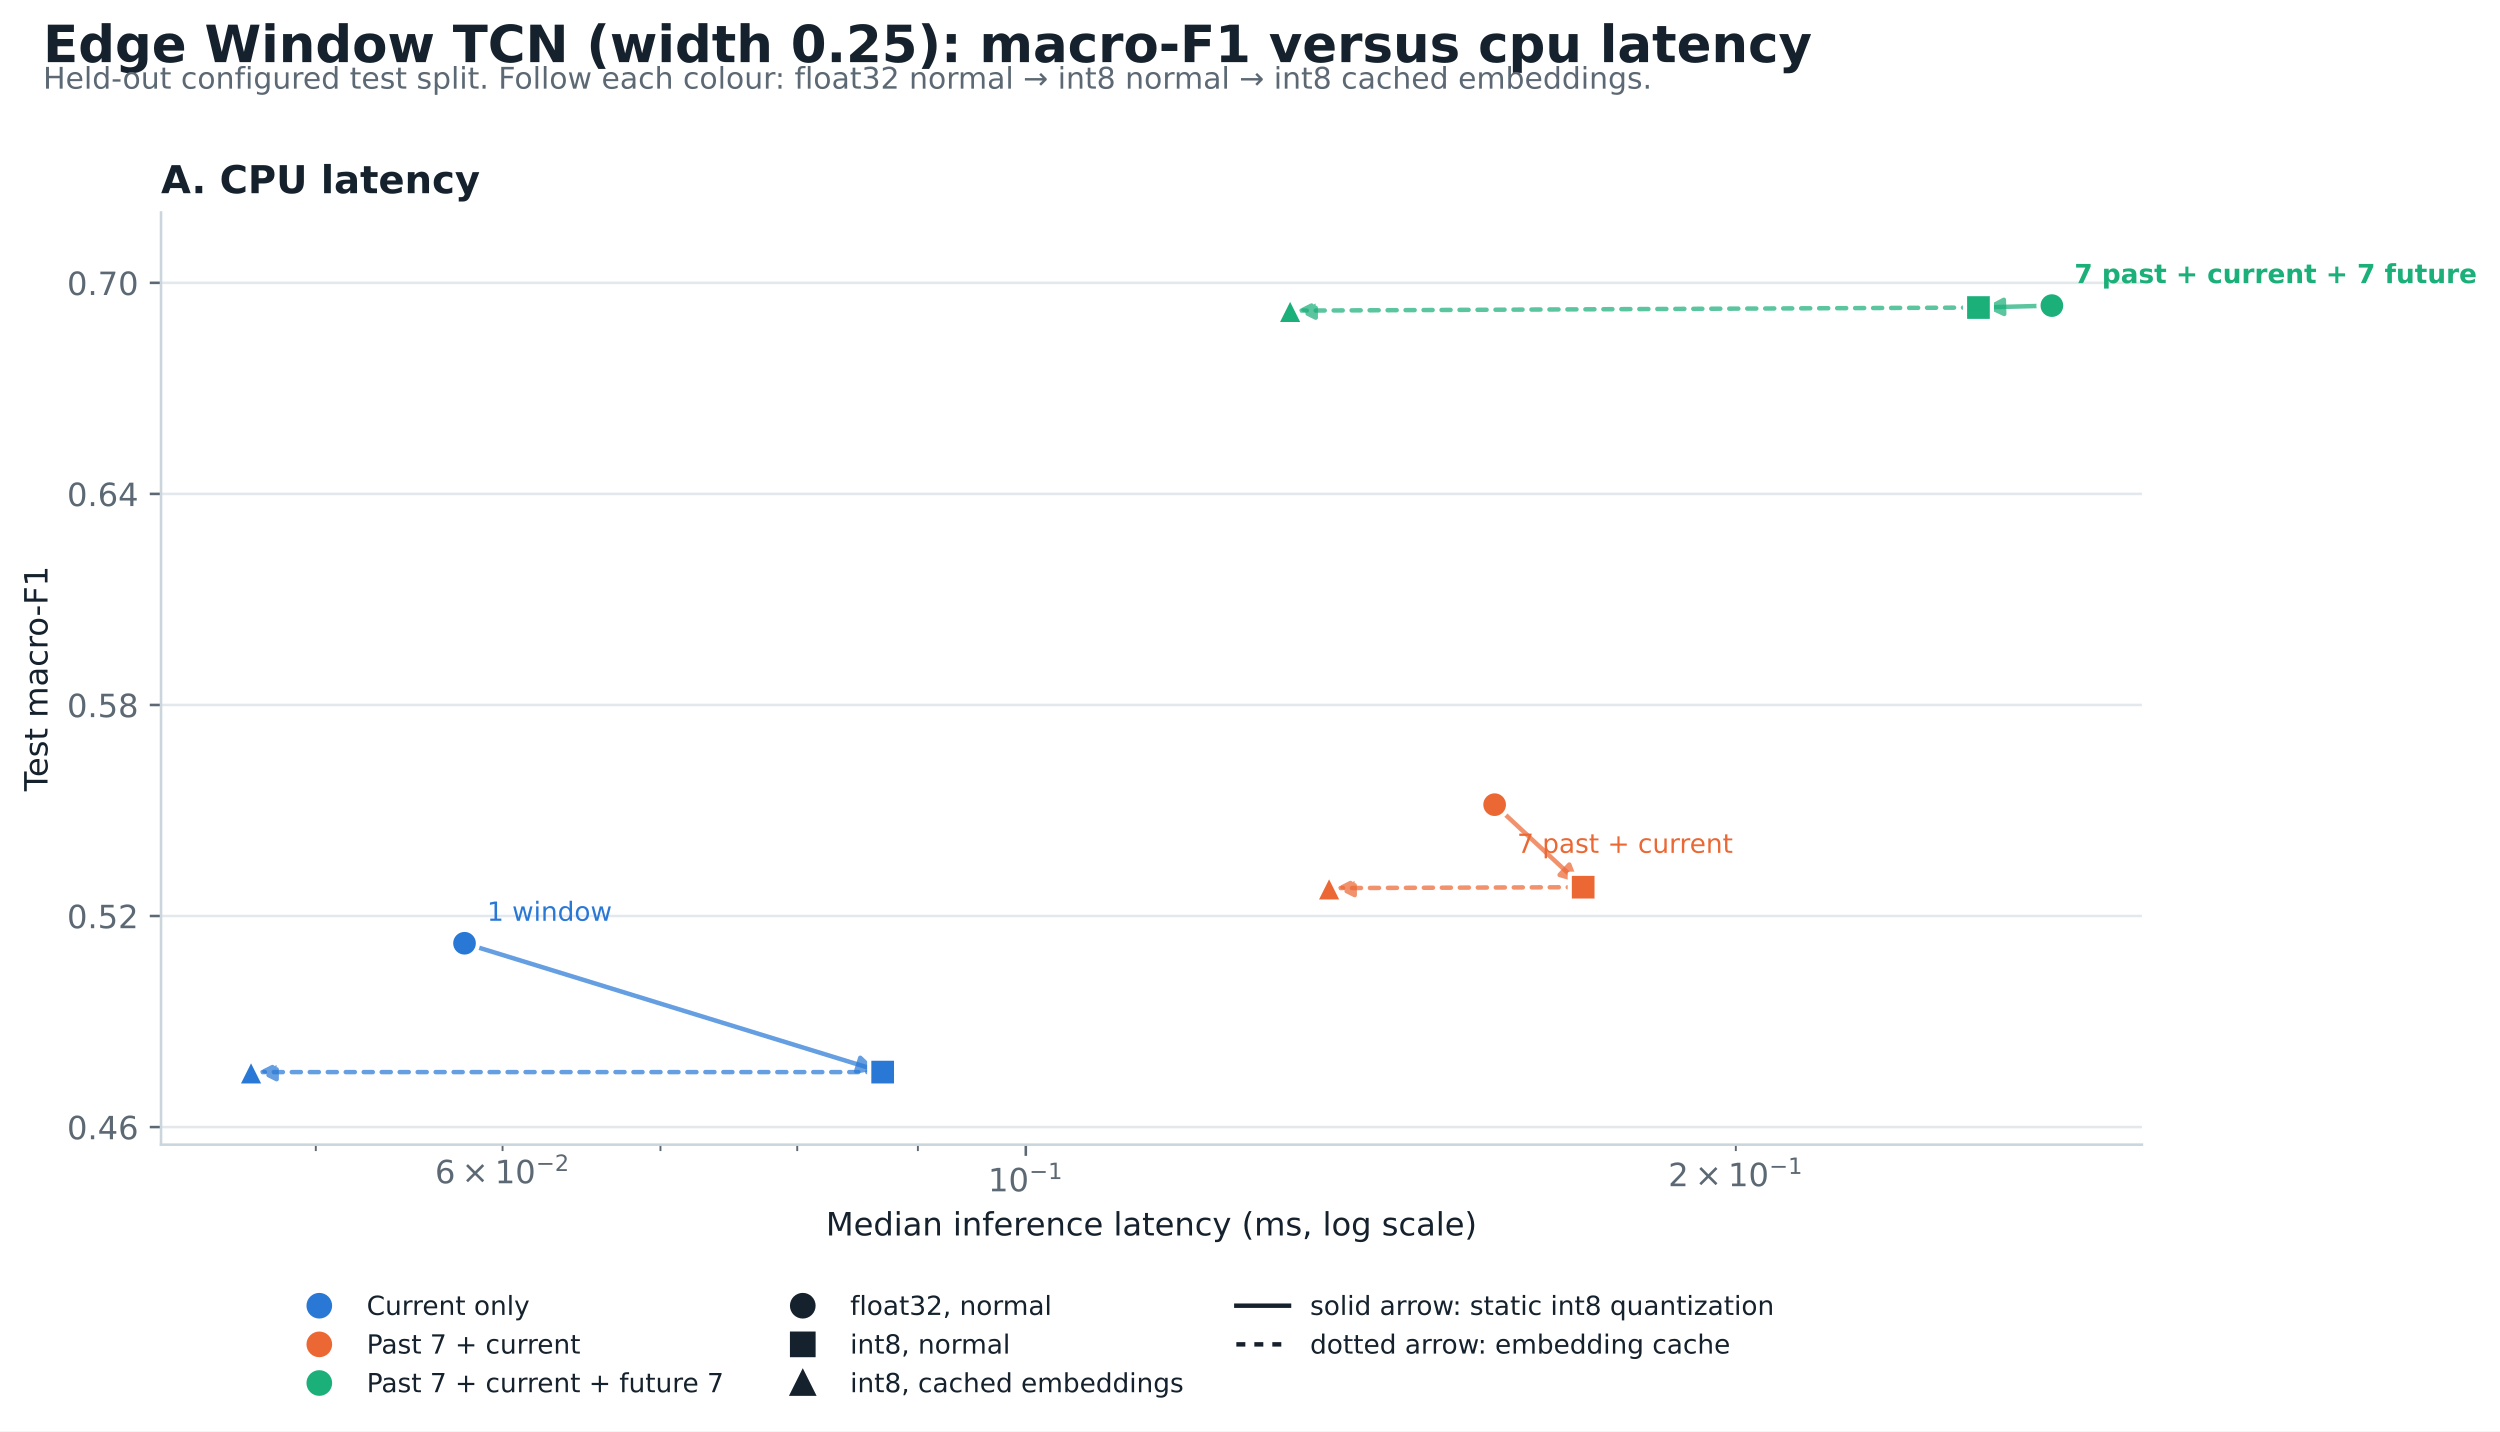
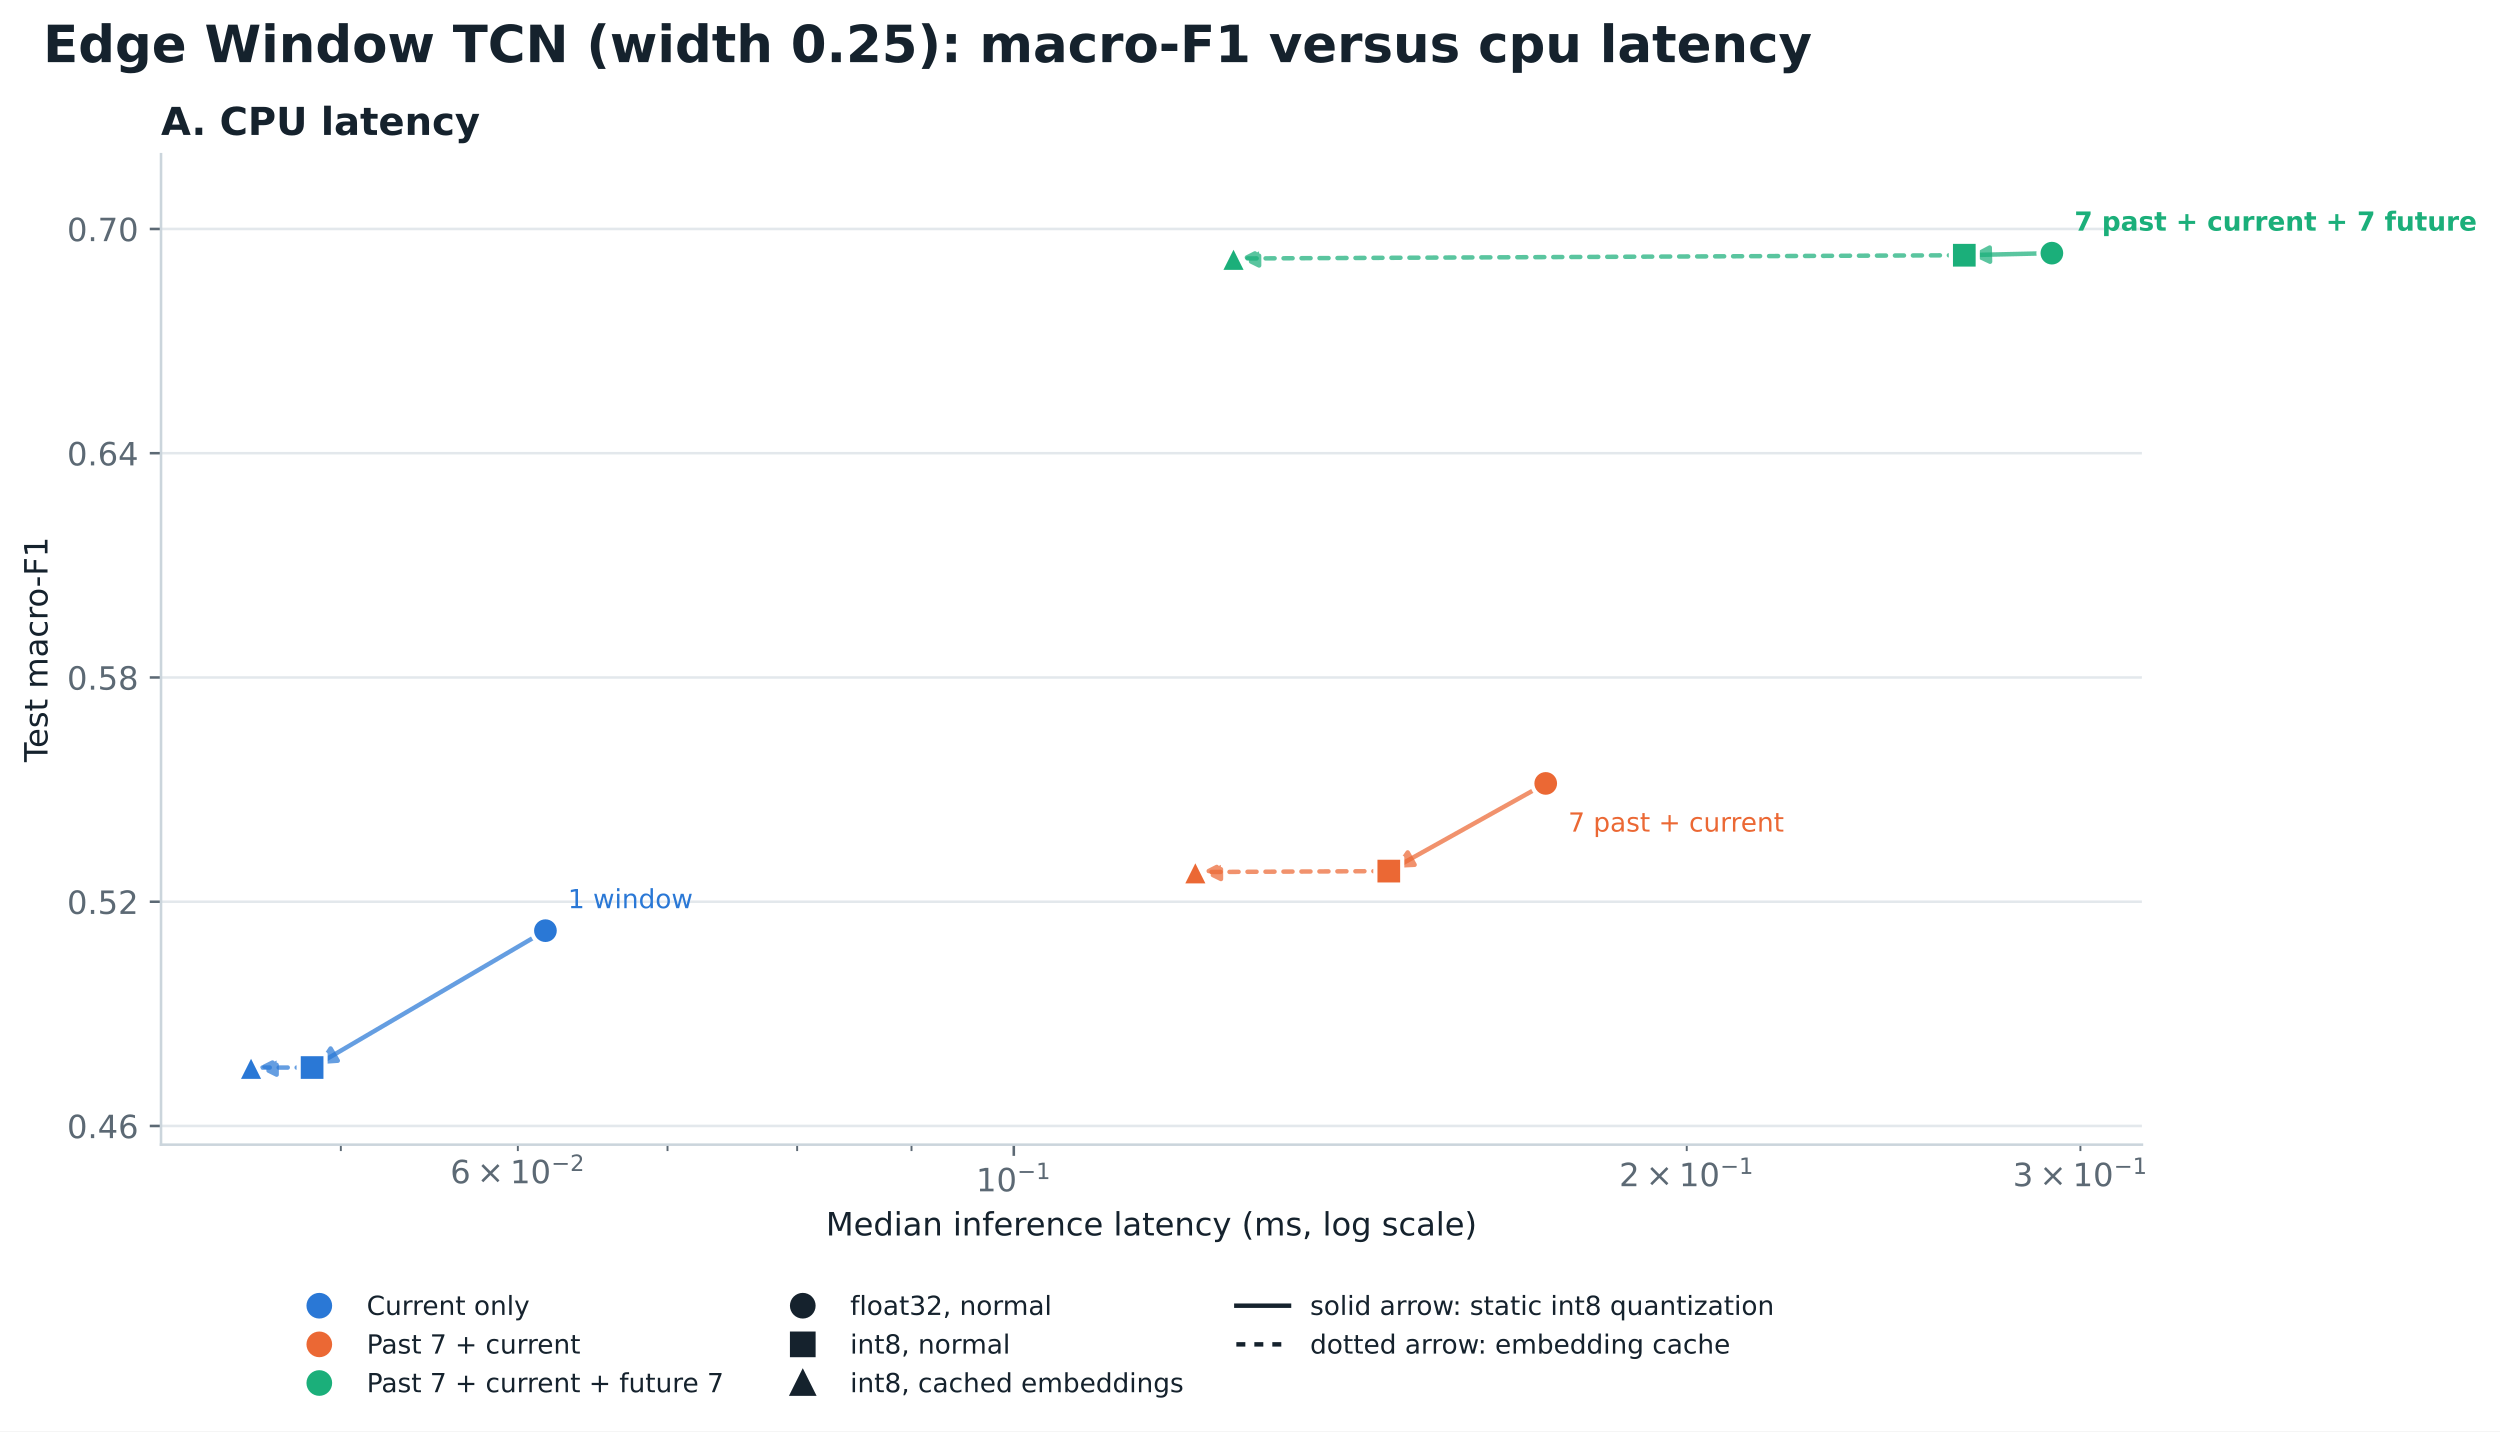
<svg xmlns="http://www.w3.org/2000/svg" xmlns:xlink="http://www.w3.org/1999/xlink" width="778.554pt" height="445.756pt" viewBox="0 0 778.554 445.756" version="1.1">
  <defs>
    <style type="text/css">*{stroke-linejoin: round; stroke-linecap: butt}</style>
  </defs>
  <g id="figure_1">
    <g id="patch_1">
      <path d="M 0 445.756 L 778.554 445.756 L 778.554 0 L 0 0 z " style="fill: #ffffff" />
    </g>
    <g id="axes_1">
      <g id="patch_2">
-         <path d="M 50.144 356.472 L 667.04 356.472 L 667.04 66.168 L 50.144 66.168 z " style="fill: #ffffff" />
+         <path d="M 50.144 356.472 L 667.04 356.472 L 667.04 48.024 L 50.144 48.024 z " style="fill: #ffffff" />
      </g>
      <g id="matplotlib.axis_1">
        <g id="xtick_1">
          <g id="line2d_1">
            <defs>
-               <path id="m4c813adedd" d="M 0 0 L 0 3.5 " style="stroke: #5c6974; stroke-width: 0.8" />
+               <path id="m4a116ae0d0" d="M 0 0 L 0 3.5 " style="stroke: #5c6974; stroke-width: 0.8" />
            </defs>
            <g>
-               <use xlink:href="#m4c813adedd" x="319.459" y="356.472" style="fill: #5c6974; stroke: #5c6974; stroke-width: 0.8" />
+               <use xlink:href="#m4a116ae0d0" x="315.718" y="356.472" style="fill: #5c6974; stroke: #5c6974; stroke-width: 0.8" />
            </g>
          </g>
          <g id="text_1">
-             <g style="fill: #5c6974" transform="translate(307.7088 371.0704)">
+             <g style="fill: #5c6974" transform="translate(303.9678 371.0704)">
              <text>
                <tspan x="0" y="-0.064" style="font-size: 10px; font-family: 'DejaVu Sans'; fill: #5c6974">1</tspan>
                <tspan x="6.362" y="-0.064" style="font-size: 10px; font-family: 'DejaVu Sans'; fill: #5c6974">0</tspan>
                <tspan x="12.82" y="-3.892" style="font-size: 7px; font-family: 'DejaVu Sans'; fill: #5c6974">−</tspan>
                <tspan x="18.686" y="-3.892" style="font-size: 7px; font-family: 'DejaVu Sans'; fill: #5c6974">1</tspan>
              </text>
            </g>
          </g>
        </g>
        <g id="xtick_2">
          <g id="line2d_2">
            <defs>
-               <path id="m3601eff837" d="M 0 0 L 0 2 " style="stroke: #5c6974; stroke-width: 0.6" />
+               <path id="m2a5eab1db9" d="M 0 0 L 0 2 " style="stroke: #5c6974; stroke-width: 0.6" />
            </defs>
            <g>
-               <use xlink:href="#m3601eff837" x="98.347" y="356.472" style="fill: #5c6974; stroke: #5c6974; stroke-width: 0.6" />
+               <use xlink:href="#m2a5eab1db9" x="106.144" y="356.472" style="fill: #5c6974; stroke: #5c6974; stroke-width: 0.6" />
            </g>
          </g>
        </g>
        <g id="xtick_3">
          <g id="line2d_3">
            <g>
-               <use xlink:href="#m3601eff837" x="156.507" y="356.472" style="fill: #5c6974; stroke: #5c6974; stroke-width: 0.6" />
+               <use xlink:href="#m2a5eab1db9" x="161.269" y="356.472" style="fill: #5c6974; stroke: #5c6974; stroke-width: 0.6" />
            </g>
          </g>
          <g id="text_2">
-             <g style="fill: #5c6974" transform="translate(135.4571 369.4704)">
+             <g style="fill: #5c6974" transform="translate(140.2195 369.4704)">
              <text>
                <tspan x="0" y="-0.977" style="font-size: 10px; font-family: 'DejaVu Sans'; fill: #5c6974">6</tspan>
                <tspan x="8.311" y="-0.977" style="font-size: 10px; font-family: 'DejaVu Sans'; fill: #5c6974">×</tspan>
                <tspan x="18.638" y="-0.977" style="font-size: 10px; font-family: 'DejaVu Sans'; fill: #5c6974">1</tspan>
                <tspan x="25" y="-0.977" style="font-size: 10px; font-family: 'DejaVu Sans'; fill: #5c6974">0</tspan>
                <tspan x="31.458" y="-4.805" style="font-size: 7px; font-family: 'DejaVu Sans'; fill: #5c6974">−</tspan>
                <tspan x="37.323" y="-4.805" style="font-size: 7px; font-family: 'DejaVu Sans'; fill: #5c6974">2</tspan>
              </text>
            </g>
          </g>
        </g>
        <g id="xtick_4">
          <g id="line2d_4">
            <g>
-               <use xlink:href="#m3601eff837" x="205.681" y="356.472" style="fill: #5c6974; stroke: #5c6974; stroke-width: 0.6" />
+               <use xlink:href="#m2a5eab1db9" x="207.877" y="356.472" style="fill: #5c6974; stroke: #5c6974; stroke-width: 0.6" />
            </g>
          </g>
        </g>
        <g id="xtick_5">
          <g id="line2d_5">
            <g>
-               <use xlink:href="#m3601eff837" x="248.277" y="356.472" style="fill: #5c6974; stroke: #5c6974; stroke-width: 0.6" />
+               <use xlink:href="#m2a5eab1db9" x="248.25" y="356.472" style="fill: #5c6974; stroke: #5c6974; stroke-width: 0.6" />
            </g>
          </g>
        </g>
        <g id="xtick_6">
          <g id="line2d_6">
            <g>
-               <use xlink:href="#m3601eff837" x="285.849" y="356.472" style="fill: #5c6974; stroke: #5c6974; stroke-width: 0.6" />
+               <use xlink:href="#m2a5eab1db9" x="283.862" y="356.472" style="fill: #5c6974; stroke: #5c6974; stroke-width: 0.6" />
            </g>
          </g>
        </g>
        <g id="xtick_7">
          <g id="line2d_7">
            <g>
-               <use xlink:href="#m3601eff837" x="540.571" y="356.472" style="fill: #5c6974; stroke: #5c6974; stroke-width: 0.6" />
+               <use xlink:href="#m2a5eab1db9" x="525.291" y="356.472" style="fill: #5c6974; stroke: #5c6974; stroke-width: 0.6" />
            </g>
          </g>
          <g id="text_3">
-             <g style="fill: #5c6974" transform="translate(519.5206 369.4704)">
+             <g style="fill: #5c6974" transform="translate(504.2412 369.4704)">
              <text>
                <tspan x="0" y="-0.064" style="font-size: 10px; font-family: 'DejaVu Sans'; fill: #5c6974">2</tspan>
                <tspan x="8.311" y="-0.064" style="font-size: 10px; font-family: 'DejaVu Sans'; fill: #5c6974">×</tspan>
                <tspan x="18.638" y="-0.064" style="font-size: 10px; font-family: 'DejaVu Sans'; fill: #5c6974">1</tspan>
                <tspan x="25" y="-0.064" style="font-size: 10px; font-family: 'DejaVu Sans'; fill: #5c6974">0</tspan>
                <tspan x="31.458" y="-3.892" style="font-size: 7px; font-family: 'DejaVu Sans'; fill: #5c6974">−</tspan>
                <tspan x="37.323" y="-3.892" style="font-size: 7px; font-family: 'DejaVu Sans'; fill: #5c6974">1</tspan>
              </text>
            </g>
          </g>
        </g>
-         <g id="text_4">
+         <g id="xtick_8">
+           <g id="line2d_8">
+             <g>
+               <use xlink:href="#m2a5eab1db9" x="647.884" y="356.472" style="fill: #5c6974; stroke: #5c6974; stroke-width: 0.6" />
+             </g>
+           </g>
+           <g id="text_4">
+             <g style="fill: #5c6974" transform="translate(626.8338 369.4704)">
+               <text>
+                 <tspan x="0" y="-0.064" style="font-size: 10px; font-family: 'DejaVu Sans'; fill: #5c6974">3</tspan>
+                 <tspan x="8.311" y="-0.064" style="font-size: 10px; font-family: 'DejaVu Sans'; fill: #5c6974">×</tspan>
+                 <tspan x="18.638" y="-0.064" style="font-size: 10px; font-family: 'DejaVu Sans'; fill: #5c6974">1</tspan>
+                 <tspan x="25" y="-0.064" style="font-size: 10px; font-family: 'DejaVu Sans'; fill: #5c6974">0</tspan>
+                 <tspan x="31.458" y="-3.892" style="font-size: 7px; font-family: 'DejaVu Sans'; fill: #5c6974">−</tspan>
+                 <tspan x="37.323" y="-3.892" style="font-size: 7px; font-family: 'DejaVu Sans'; fill: #5c6974">1</tspan>
+               </text>
+             </g>
+           </g>
+         </g>
+         <g id="text_5">
          <text style="font-size: 10px; font-family: 'DejaVu Sans'; text-anchor: middle; fill: #15222d" x="358.592" y="384.749" transform="rotate(-0 358.5917 384.7486)">Median inference latency (ms, log scale)</text>
        </g>
      </g>
      <g id="matplotlib.axis_2">
        <g id="ytick_1">
-           <g id="line2d_8">
-             <path d="M 50.144 350.995 L 667.04 350.995 " clip-path="url(#p35219757e3)" style="fill: none; stroke: #cbd5dc; stroke-opacity: 0.55; stroke-width: 0.8; stroke-linecap: square" />
-           </g>
          <g id="line2d_9">
+             <path d="M 50.144 350.652 L 667.04 350.652 " clip-path="url(#pfff077c525)" style="fill: none; stroke: #cbd5dc; stroke-opacity: 0.55; stroke-width: 0.8; stroke-linecap: square" />
+           </g>
+           <g id="line2d_10">
            <defs>
-               <path id="mb4646d7d06" d="M 0 0 L -3.5 0 " style="stroke: #5c6974; stroke-width: 0.8" />
+               <path id="m54ad3a667e" d="M 0 0 L -3.5 0 " style="stroke: #5c6974; stroke-width: 0.8" />
            </defs>
            <g>
-               <use xlink:href="#mb4646d7d06" x="50.144" y="350.995" style="fill: #5c6974; stroke: #5c6974; stroke-width: 0.8" />
-             </g>
-           </g>
-           <g id="text_5">
-             <text style="font-size: 10px; font-family: 'DejaVu Sans'; text-anchor: end; fill: #5c6974" x="43.144" y="354.794" transform="rotate(-0 43.14375 354.7938)">0.46</text>
+               <use xlink:href="#m54ad3a667e" x="50.144" y="350.652" style="fill: #5c6974; stroke: #5c6974; stroke-width: 0.8" />
+             </g>
+           </g>
+           <g id="text_6">
+             <text style="font-size: 10px; font-family: 'DejaVu Sans'; text-anchor: end; fill: #5c6974" x="43.144" y="354.451" transform="rotate(-0 43.14375 354.4514)">0.46</text>
          </g>
        </g>
        <g id="ytick_2">
-           <g id="line2d_10">
-             <path d="M 50.144 285.265 L 667.04 285.265 " clip-path="url(#p35219757e3)" style="fill: none; stroke: #cbd5dc; stroke-opacity: 0.55; stroke-width: 0.8; stroke-linecap: square" />
-           </g>
          <g id="line2d_11">
-             <g>
-               <use xlink:href="#mb4646d7d06" x="50.144" y="285.265" style="fill: #5c6974; stroke: #5c6974; stroke-width: 0.8" />
-             </g>
-           </g>
-           <g id="text_6">
-             <text style="font-size: 10px; font-family: 'DejaVu Sans'; text-anchor: end; fill: #5c6974" x="43.144" y="289.065" transform="rotate(-0 43.14375 289.0646)">0.52</text>
+             <path d="M 50.144 280.815 L 667.04 280.815 " clip-path="url(#pfff077c525)" style="fill: none; stroke: #cbd5dc; stroke-opacity: 0.55; stroke-width: 0.8; stroke-linecap: square" />
+           </g>
+           <g id="line2d_12">
+             <g>
+               <use xlink:href="#m54ad3a667e" x="50.144" y="280.815" style="fill: #5c6974; stroke: #5c6974; stroke-width: 0.8" />
+             </g>
+           </g>
+           <g id="text_7">
+             <text style="font-size: 10px; font-family: 'DejaVu Sans'; text-anchor: end; fill: #5c6974" x="43.144" y="284.614" transform="rotate(-0 43.14375 284.6142)">0.52</text>
          </g>
        </g>
        <g id="ytick_3">
-           <g id="line2d_12">
-             <path d="M 50.144 219.536 L 667.04 219.536 " clip-path="url(#p35219757e3)" style="fill: none; stroke: #cbd5dc; stroke-opacity: 0.55; stroke-width: 0.8; stroke-linecap: square" />
-           </g>
          <g id="line2d_13">
-             <g>
-               <use xlink:href="#mb4646d7d06" x="50.144" y="219.536" style="fill: #5c6974; stroke: #5c6974; stroke-width: 0.8" />
-             </g>
-           </g>
-           <g id="text_7">
-             <text style="font-size: 10px; font-family: 'DejaVu Sans'; text-anchor: end; fill: #5c6974" x="43.144" y="223.335" transform="rotate(-0 43.14375 223.3354)">0.58</text>
+             <path d="M 50.144 210.978 L 667.04 210.978 " clip-path="url(#pfff077c525)" style="fill: none; stroke: #cbd5dc; stroke-opacity: 0.55; stroke-width: 0.8; stroke-linecap: square" />
+           </g>
+           <g id="line2d_14">
+             <g>
+               <use xlink:href="#m54ad3a667e" x="50.144" y="210.978" style="fill: #5c6974; stroke: #5c6974; stroke-width: 0.8" />
+             </g>
+           </g>
+           <g id="text_8">
+             <text style="font-size: 10px; font-family: 'DejaVu Sans'; text-anchor: end; fill: #5c6974" x="43.144" y="214.777" transform="rotate(-0 43.14375 214.7769)">0.58</text>
          </g>
        </g>
        <g id="ytick_4">
-           <g id="line2d_14">
-             <path d="M 50.144 153.807 L 667.04 153.807 " clip-path="url(#p35219757e3)" style="fill: none; stroke: #cbd5dc; stroke-opacity: 0.55; stroke-width: 0.8; stroke-linecap: square" />
-           </g>
          <g id="line2d_15">
-             <g>
-               <use xlink:href="#mb4646d7d06" x="50.144" y="153.807" style="fill: #5c6974; stroke: #5c6974; stroke-width: 0.8" />
-             </g>
-           </g>
-           <g id="text_8">
-             <text style="font-size: 10px; font-family: 'DejaVu Sans'; text-anchor: end; fill: #5c6974" x="43.144" y="157.606" transform="rotate(-0 43.14375 157.6062)">0.64</text>
+             <path d="M 50.144 141.14 L 667.04 141.14 " clip-path="url(#pfff077c525)" style="fill: none; stroke: #cbd5dc; stroke-opacity: 0.55; stroke-width: 0.8; stroke-linecap: square" />
+           </g>
+           <g id="line2d_16">
+             <g>
+               <use xlink:href="#m54ad3a667e" x="50.144" y="141.14" style="fill: #5c6974; stroke: #5c6974; stroke-width: 0.8" />
+             </g>
+           </g>
+           <g id="text_9">
+             <text style="font-size: 10px; font-family: 'DejaVu Sans'; text-anchor: end; fill: #5c6974" x="43.144" y="144.94" transform="rotate(-0 43.14375 144.9396)">0.64</text>
          </g>
        </g>
        <g id="ytick_5">
-           <g id="line2d_16">
-             <path d="M 50.144 88.078 L 667.04 88.078 " clip-path="url(#p35219757e3)" style="fill: none; stroke: #cbd5dc; stroke-opacity: 0.55; stroke-width: 0.8; stroke-linecap: square" />
-           </g>
          <g id="line2d_17">
-             <g>
-               <use xlink:href="#mb4646d7d06" x="50.144" y="88.078" style="fill: #5c6974; stroke: #5c6974; stroke-width: 0.8" />
-             </g>
-           </g>
-           <g id="text_9">
-             <text style="font-size: 10px; font-family: 'DejaVu Sans'; text-anchor: end; fill: #5c6974" x="43.144" y="91.877" transform="rotate(-0 43.14375 91.87695)">0.70</text>
-           </g>
-         </g>
-         <g id="text_10">
-           <text style="font-size: 10px; font-family: 'DejaVu Sans'; text-anchor: middle; fill: #15222d" x="14.798" y="211.32" transform="rotate(-90 14.79844 211.32)">Test macro-F1</text>
+             <path d="M 50.144 71.303 L 667.04 71.303 " clip-path="url(#pfff077c525)" style="fill: none; stroke: #cbd5dc; stroke-opacity: 0.55; stroke-width: 0.8; stroke-linecap: square" />
+           </g>
+           <g id="line2d_18">
+             <g>
+               <use xlink:href="#m54ad3a667e" x="50.144" y="71.303" style="fill: #5c6974; stroke: #5c6974; stroke-width: 0.8" />
+             </g>
+           </g>
+           <g id="text_10">
+             <text style="font-size: 10px; font-family: 'DejaVu Sans'; text-anchor: end; fill: #5c6974" x="43.144" y="75.102" transform="rotate(-0 43.14375 75.10231)">0.70</text>
+           </g>
+         </g>
+         <g id="text_11">
+           <text style="font-size: 10px; font-family: 'DejaVu Sans'; text-anchor: middle; fill: #15222d" x="14.798" y="202.248" transform="rotate(-90 14.79844 202.248)">Test macro-F1</text>
        </g>
      </g>
      <g id="patch_3">
-         <path d="M 146.571 294.338 Q 209.77 313.809 271.472 332.82 " clip-path="url(#p35219757e3)" style="fill: none; opacity: 0.72; stroke: #2a78d6; stroke-width: 1.4; stroke-linecap: round" />
-         <path d="M 267.915 329.422 L 271.472 332.82 L 266.619 333.627 z " clip-path="url(#p35219757e3)" style="fill: #2a78d6; opacity: 0.72; stroke: #2a78d6; stroke-width: 1.4; stroke-linecap: round" />
+         <path d="M 168.135 290.839 Q 133.529 311.143 100.272 330.654 " clip-path="url(#pfff077c525)" style="fill: none; opacity: 0.72; stroke: #2a78d6; stroke-width: 1.4; stroke-linecap: round" />
+         <path d="M 105.18 330.325 L 100.272 330.654 L 102.954 326.53 z " clip-path="url(#pfff077c525)" style="fill: #2a78d6; opacity: 0.72; stroke: #2a78d6; stroke-width: 1.4; stroke-linecap: round" />
      </g>
      <g id="patch_4">
-         <path d="M 272.881 333.871 Q 176.532 333.871 81.749 333.871 " clip-path="url(#p35219757e3)" style="fill: none; opacity: 0.72; stroke-dasharray: 2.8,2.8; stroke-dashoffset: 0; stroke: #2a78d6; stroke-width: 1.4; stroke-linecap: round" />
-         <path d="M 86.149 336.071 L 81.749 333.871 L 86.149 331.671 z " clip-path="url(#p35219757e3)" style="fill: #2a78d6; opacity: 0.72; stroke-dasharray: 2.8,2.8; stroke-dashoffset: 0; stroke: #2a78d6; stroke-width: 1.4; stroke-linecap: round" />
+         <path d="M 95.196 332.458 Q 87.689 332.458 81.747 332.458 " clip-path="url(#pfff077c525)" style="fill: none; opacity: 0.72; stroke-dasharray: 2.8,2.8; stroke-dashoffset: 0; stroke: #2a78d6; stroke-width: 1.4; stroke-linecap: round" />
+         <path d="M 86.147 334.658 L 81.747 332.458 L 86.147 330.258 z " clip-path="url(#pfff077c525)" style="fill: #2a78d6; opacity: 0.72; stroke-dasharray: 2.8,2.8; stroke-dashoffset: 0; stroke: #2a78d6; stroke-width: 1.4; stroke-linecap: round" />
      </g>
      <g id="patch_5">
-         <path d="M 466.925 251.956 Q 479.25 263.44 490.429 273.857 " clip-path="url(#p35219757e3)" style="fill: none; opacity: 0.72; stroke: #eb6834; stroke-width: 1.4; stroke-linecap: round" />
-         <path d="M 488.71 269.248 L 490.429 273.857 L 485.71 272.467 z " clip-path="url(#p35219757e3)" style="fill: #eb6834; opacity: 0.72; stroke: #eb6834; stroke-width: 1.4; stroke-linecap: round" />
+         <path d="M 479.625 244.949 Q 456.937 257.625 435.614 269.537 " clip-path="url(#pfff077c525)" style="fill: none; opacity: 0.72; stroke: #eb6834; stroke-width: 1.4; stroke-linecap: round" />
+         <path d="M 440.529 269.312 L 435.614 269.537 L 438.383 265.471 z " clip-path="url(#pfff077c525)" style="fill: #eb6834; opacity: 0.72; stroke: #eb6834; stroke-width: 1.4; stroke-linecap: round" />
      </g>
      <g id="patch_6">
-         <path d="M 491.033 276.295 Q 453.471 276.43 417.474 276.56 " clip-path="url(#p35219757e3)" style="fill: none; opacity: 0.72; stroke-dasharray: 2.8,2.8; stroke-dashoffset: 0; stroke: #eb6834; stroke-width: 1.4; stroke-linecap: round" />
-         <path d="M 421.882 278.744 L 417.474 276.56 L 421.866 274.344 z " clip-path="url(#p35219757e3)" style="fill: #eb6834; opacity: 0.72; stroke-dasharray: 2.8,2.8; stroke-dashoffset: 0; stroke: #eb6834; stroke-width: 1.4; stroke-linecap: round" />
+         <path d="M 430.505 271.286 Q 402.382 271.427 375.824 271.561 " clip-path="url(#pfff077c525)" style="fill: none; opacity: 0.72; stroke-dasharray: 2.8,2.8; stroke-dashoffset: 0; stroke: #eb6834; stroke-width: 1.4; stroke-linecap: round" />
+         <path d="M 380.235 273.739 L 375.824 271.561 L 380.213 269.339 z " clip-path="url(#pfff077c525)" style="fill: #eb6834; opacity: 0.72; stroke-dasharray: 2.8,2.8; stroke-dashoffset: 0; stroke: #eb6834; stroke-width: 1.4; stroke-linecap: round" />
      </g>
      <g id="patch_7">
-         <path d="M 636.998 95.223 Q 627.566 95.474 619.699 95.683 " clip-path="url(#p35219757e3)" style="fill: none; opacity: 0.72; stroke: #1baf7a; stroke-width: 1.4; stroke-linecap: round" />
-         <path d="M 624.156 97.765 L 619.699 95.683 L 624.039 93.367 z " clip-path="url(#p35219757e3)" style="fill: #1baf7a; opacity: 0.72; stroke: #1baf7a; stroke-width: 1.4; stroke-linecap: round" />
+         <path d="M 636.998 78.886 Q 625.364 79.162 615.295 79.4 " clip-path="url(#pfff077c525)" style="fill: none; opacity: 0.72; stroke: #1baf7a; stroke-width: 1.4; stroke-linecap: round" />
+         <path d="M 619.746 81.495 L 615.295 79.4 L 619.642 77.096 z " clip-path="url(#pfff077c525)" style="fill: #1baf7a; opacity: 0.72; stroke: #1baf7a; stroke-width: 1.4; stroke-linecap: round" />
      </g>
      <g id="patch_8">
-         <path d="M 614.136 95.787 Q 508.952 96.258 405.333 96.723 " clip-path="url(#p35219757e3)" style="fill: none; opacity: 0.72; stroke-dasharray: 2.8,2.8; stroke-dashoffset: 0; stroke: #1baf7a; stroke-width: 1.4; stroke-linecap: round" />
-         <path d="M 409.743 98.903 L 405.333 96.723 L 409.723 94.503 z " clip-path="url(#p35219757e3)" style="fill: #1baf7a; opacity: 0.72; stroke-dasharray: 2.8,2.8; stroke-dashoffset: 0; stroke: #1baf7a; stroke-width: 1.4; stroke-linecap: round" />
+         <path d="M 609.731 79.493 Q 497.936 79.995 387.706 80.489 " clip-path="url(#pfff077c525)" style="fill: none; opacity: 0.72; stroke-dasharray: 2.8,2.8; stroke-dashoffset: 0; stroke: #1baf7a; stroke-width: 1.4; stroke-linecap: round" />
+         <path d="M 392.116 82.67 L 387.706 80.489 L 392.096 78.27 z " clip-path="url(#pfff077c525)" style="fill: #1baf7a; opacity: 0.72; stroke-dasharray: 2.8,2.8; stroke-dashoffset: 0; stroke: #1baf7a; stroke-width: 1.4; stroke-linecap: round" />
      </g>
      <g id="patch_9">
-         <path d="M 50.144 356.472 L 50.144 66.168 " style="fill: none; stroke: #cbd5dc; stroke-width: 0.8; stroke-linejoin: miter; stroke-linecap: square" />
+         <path d="M 50.144 356.472 L 50.144 48.024 " style="fill: none; stroke: #cbd5dc; stroke-width: 0.8; stroke-linejoin: miter; stroke-linecap: square" />
      </g>
      <g id="patch_10">
        <path d="M 50.144 356.472 L 667.04 356.472 " style="fill: none; stroke: #cbd5dc; stroke-width: 0.8; stroke-linejoin: miter; stroke-linecap: square" />
      </g>
-       <g id="text_11">
-         <text style="font-size: 8.2px; font-family: 'DejaVu Sans'; text-anchor: start; fill: #2a78d6" x="151.66" y="286.749" transform="rotate(-0 151.6599 286.7488)">1 window</text>
-       </g>
      <g id="text_12">
-         <text style="font-size: 8.2px; font-family: 'DejaVu Sans'; text-anchor: start; fill: #eb6834" x="472.461" y="265.591" transform="rotate(-0 472.4606 265.5914)">7 past + current</text>
+         <text style="font-size: 8.2px; font-family: 'DejaVu Sans'; text-anchor: start; fill: #2a78d6" x="176.858" y="282.829" transform="rotate(-0 176.8584 282.8286)">1 window</text>
      </g>
      <g id="text_13">
-         <text style="font-weight: 700; font-size: 8.2px; font-family: 'DejaVu Sans'; text-anchor: start; fill: #1baf7a" x="645.999" y="88.17" transform="rotate(-0 645.999 88.17002)">7 past + current + 7 future</text>
+         <text style="font-size: 8.2px; font-family: 'DejaVu Sans'; text-anchor: start; fill: #eb6834" x="488.37" y="258.974" transform="rotate(-0 488.37 258.9739)">7 past + current</text>
      </g>
      <g id="text_14">
-         <text style="font-weight: 700; font-size: 12px; font-family: 'DejaVu Sans'; text-anchor: start; fill: #15222d" x="50.144" y="60.168" transform="rotate(-0 50.14375 60.168)">A. CPU latency</text>
+         <text style="font-weight: 700; font-size: 8.2px; font-family: 'DejaVu Sans'; text-anchor: start; fill: #1baf7a" x="645.999" y="71.839" transform="rotate(-0 645.999 71.83864)">7 past + current + 7 future</text>
+       </g>
+       <g id="text_15">
+         <text style="font-weight: 700; font-size: 12px; font-family: 'DejaVu Sans'; text-anchor: start; fill: #15222d" x="50.144" y="42.024" transform="rotate(-0 50.14375 42.024)">A. CPU latency</text>
      </g>
      <g id="PathCollection_1">
        <defs>
-           <path id="m85c3aa9ebf" d="M 0 4.183 C 1.109 4.183 2.174 3.743 2.958 2.958 C 3.743 2.174 4.183 1.109 4.183 0 C 4.183 -1.109 3.743 -2.174 2.958 -2.958 C 2.174 -3.743 1.109 -4.183 0 -4.183 C -1.109 -4.183 -2.174 -3.743 -2.958 -2.958 C -3.743 -2.174 -4.183 -1.109 -4.183 0 C -4.183 1.109 -3.743 2.174 -2.958 2.958 C -2.174 3.743 -1.109 4.183 0 4.183 z " style="stroke: #ffffff; stroke-width: 1.3" />
-         </defs>
-         <g clip-path="url(#p35219757e3)">
-           <use xlink:href="#m85c3aa9ebf" x="144.66" y="293.749" style="fill: #2a78d6; stroke: #ffffff; stroke-width: 1.3" />
+           <path id="m2dda70c9a4" d="M 0 4.183 C 1.109 4.183 2.174 3.743 2.958 2.958 C 3.743 2.174 4.183 1.109 4.183 0 C 4.183 -1.109 3.743 -2.174 2.958 -2.958 C 2.174 -3.743 1.109 -4.183 0 -4.183 C -1.109 -4.183 -2.174 -3.743 -2.958 -2.958 C -3.743 -2.174 -4.183 -1.109 -4.183 0 C -4.183 1.109 -3.743 2.174 -2.958 2.958 C -2.174 3.743 -1.109 4.183 0 4.183 z " style="stroke: #ffffff; stroke-width: 1.3" />
+         </defs>
+         <g clip-path="url(#pfff077c525)">
+           <use xlink:href="#m2dda70c9a4" x="169.858" y="289.829" style="fill: #2a78d6; stroke: #ffffff; stroke-width: 1.3" />
        </g>
      </g>
      <g id="PathCollection_2">
        <defs>
-           <path id="m5b67a33aaf" d="M -4.183 4.183 L 4.183 4.183 L 4.183 -4.183 L -4.183 -4.183 z " style="stroke: #ffffff; stroke-width: 1.3" />
-         </defs>
-         <g clip-path="url(#p35219757e3)">
-           <use xlink:href="#m5b67a33aaf" x="274.883" y="333.871" style="fill: #2a78d6; stroke: #ffffff; stroke-width: 1.3" />
+           <path id="m80e6b46db0" d="M -4.183 4.183 L 4.183 4.183 L 4.183 -4.183 L -4.183 -4.183 z " style="stroke: #ffffff; stroke-width: 1.3" />
+         </defs>
+         <g clip-path="url(#pfff077c525)">
+           <use xlink:href="#m80e6b46db0" x="97.196" y="332.458" style="fill: #2a78d6; stroke: #ffffff; stroke-width: 1.3" />
        </g>
      </g>
      <g id="PathCollection_3">
        <defs>
-           <path id="mb5c9730503" d="M 0 -4.183 L -4.183 4.183 L 4.183 4.183 z " style="stroke: #ffffff; stroke-width: 1.3" />
-         </defs>
-         <g clip-path="url(#p35219757e3)">
-           <use xlink:href="#mb5c9730503" x="78.184" y="333.871" style="fill: #2a78d6; stroke: #ffffff; stroke-width: 1.3" />
+           <path id="mb7036da69f" d="M 0 -4.183 L -4.183 4.183 L 4.183 4.183 z " style="stroke: #ffffff; stroke-width: 1.3" />
+         </defs>
+         <g clip-path="url(#pfff077c525)">
+           <use xlink:href="#mb7036da69f" x="78.184" y="332.458" style="fill: #2a78d6; stroke: #ffffff; stroke-width: 1.3" />
        </g>
      </g>
      <g id="PathCollection_4">
        <defs>
-           <path id="mb9f893e0d7" d="M 0 4.183 C 1.109 4.183 2.174 3.743 2.958 2.958 C 3.743 2.174 4.183 1.109 4.183 0 C 4.183 -1.109 3.743 -2.174 2.958 -2.958 C 2.174 -3.743 1.109 -4.183 0 -4.183 C -1.109 -4.183 -2.174 -3.743 -2.958 -2.958 C -3.743 -2.174 -4.183 -1.109 -4.183 0 C -4.183 1.109 -3.743 2.174 -2.958 2.958 C -2.174 3.743 -1.109 4.183 0 4.183 z " style="stroke: #ffffff; stroke-width: 1.3" />
-         </defs>
-         <g clip-path="url(#p35219757e3)">
-           <use xlink:href="#mb9f893e0d7" x="465.461" y="250.591" style="fill: #eb6834; stroke: #ffffff; stroke-width: 1.3" />
+           <path id="m422e66ab8b" d="M 0 4.183 C 1.109 4.183 2.174 3.743 2.958 2.958 C 3.743 2.174 4.183 1.109 4.183 0 C 4.183 -1.109 3.743 -2.174 2.958 -2.958 C 2.174 -3.743 1.109 -4.183 0 -4.183 C -1.109 -4.183 -2.174 -3.743 -2.958 -2.958 C -3.743 -2.174 -4.183 -1.109 -4.183 0 C -4.183 1.109 -3.743 2.174 -2.958 2.958 C -2.174 3.743 -1.109 4.183 0 4.183 z " style="stroke: #ffffff; stroke-width: 1.3" />
+         </defs>
+         <g clip-path="url(#pfff077c525)">
+           <use xlink:href="#m422e66ab8b" x="481.37" y="243.974" style="fill: #eb6834; stroke: #ffffff; stroke-width: 1.3" />
        </g>
      </g>
      <g id="PathCollection_5">
        <defs>
-           <path id="mdbcd03e931" d="M -4.183 4.183 L 4.183 4.183 L 4.183 -4.183 L -4.183 -4.183 z " style="stroke: #ffffff; stroke-width: 1.3" />
-         </defs>
-         <g clip-path="url(#p35219757e3)">
-           <use xlink:href="#mdbcd03e931" x="493.038" y="276.288" style="fill: #eb6834; stroke: #ffffff; stroke-width: 1.3" />
+           <path id="m7c3d713bb7" d="M -4.183 4.183 L 4.183 4.183 L 4.183 -4.183 L -4.183 -4.183 z " style="stroke: #ffffff; stroke-width: 1.3" />
+         </defs>
+         <g clip-path="url(#pfff077c525)">
+           <use xlink:href="#m7c3d713bb7" x="432.502" y="271.276" style="fill: #eb6834; stroke: #ffffff; stroke-width: 1.3" />
        </g>
      </g>
      <g id="PathCollection_6">
        <defs>
-           <path id="m44a049a3ee" d="M 0 -4.183 L -4.183 4.183 L 4.183 4.183 z " style="stroke: #ffffff; stroke-width: 1.3" />
-         </defs>
-         <g clip-path="url(#p35219757e3)">
-           <use xlink:href="#m44a049a3ee" x="413.908" y="276.572" style="fill: #eb6834; stroke: #ffffff; stroke-width: 1.3" />
+           <path id="m31d8d01d3c" d="M 0 -4.183 L -4.183 4.183 L 4.183 4.183 z " style="stroke: #ffffff; stroke-width: 1.3" />
+         </defs>
+         <g clip-path="url(#pfff077c525)">
+           <use xlink:href="#m31d8d01d3c" x="372.257" y="271.579" style="fill: #eb6834; stroke: #ffffff; stroke-width: 1.3" />
        </g>
      </g>
      <g id="PathCollection_7">
        <defs>
-           <path id="m88cf7946bb" d="M 0 4.183 C 1.109 4.183 2.174 3.743 2.958 2.958 C 3.743 2.174 4.183 1.109 4.183 0 C 4.183 -1.109 3.743 -2.174 2.958 -2.958 C 2.174 -3.743 1.109 -4.183 0 -4.183 C -1.109 -4.183 -2.174 -3.743 -2.958 -2.958 C -3.743 -2.174 -4.183 -1.109 -4.183 0 C -4.183 1.109 -3.743 2.174 -2.958 2.958 C -2.174 3.743 -1.109 4.183 0 4.183 z " style="stroke: #ffffff; stroke-width: 1.3" />
-         </defs>
-         <g clip-path="url(#p35219757e3)">
-           <use xlink:href="#m88cf7946bb" x="638.999" y="95.17" style="fill: #1baf7a; stroke: #ffffff; stroke-width: 1.3" />
+           <path id="mc30e8ffae1" d="M 0 4.183 C 1.109 4.183 2.174 3.743 2.958 2.958 C 3.743 2.174 4.183 1.109 4.183 0 C 4.183 -1.109 3.743 -2.174 2.958 -2.958 C 2.174 -3.743 1.109 -4.183 0 -4.183 C -1.109 -4.183 -2.174 -3.743 -2.958 -2.958 C -3.743 -2.174 -4.183 -1.109 -4.183 0 C -4.183 1.109 -3.743 2.174 -2.958 2.958 C -2.174 3.743 -1.109 4.183 0 4.183 z " style="stroke: #ffffff; stroke-width: 1.3" />
+         </defs>
+         <g clip-path="url(#pfff077c525)">
+           <use xlink:href="#mc30e8ffae1" x="638.999" y="78.839" style="fill: #1baf7a; stroke: #ffffff; stroke-width: 1.3" />
        </g>
      </g>
      <g id="PathCollection_8">
        <defs>
-           <path id="mc4ec7e8509" d="M -4.183 4.183 L 4.183 4.183 L 4.183 -4.183 L -4.183 -4.183 z " style="stroke: #ffffff; stroke-width: 1.3" />
-         </defs>
-         <g clip-path="url(#p35219757e3)">
-           <use xlink:href="#mc4ec7e8509" x="616.135" y="95.778" style="fill: #1baf7a; stroke: #ffffff; stroke-width: 1.3" />
+           <path id="mf520217471" d="M -4.183 4.183 L 4.183 4.183 L 4.183 -4.183 L -4.183 -4.183 z " style="stroke: #ffffff; stroke-width: 1.3" />
+         </defs>
+         <g clip-path="url(#pfff077c525)">
+           <use xlink:href="#mf520217471" x="611.728" y="79.484" style="fill: #1baf7a; stroke: #ffffff; stroke-width: 1.3" />
        </g>
      </g>
      <g id="PathCollection_9">
        <defs>
-           <path id="m0ae968ec57" d="M 0 -4.183 L -4.183 4.183 L 4.183 4.183 z " style="stroke: #ffffff; stroke-width: 1.3" />
-         </defs>
-         <g clip-path="url(#p35219757e3)">
-           <use xlink:href="#m0ae968ec57" x="401.769" y="96.739" style="fill: #1baf7a; stroke: #ffffff; stroke-width: 1.3" />
+           <path id="m6264857ef7" d="M 0 -4.183 L -4.183 4.183 L 4.183 4.183 z " style="stroke: #ffffff; stroke-width: 1.3" />
+         </defs>
+         <g clip-path="url(#pfff077c525)">
+           <use xlink:href="#m6264857ef7" x="384.141" y="80.505" style="fill: #1baf7a; stroke: #ffffff; stroke-width: 1.3" />
        </g>
      </g>
    </g>
-     <g id="text_15">
+     <g id="text_16">
      <text style="font-weight: 700; font-size: 16px; font-family: 'DejaVu Sans'; text-anchor: start; fill: #15222d" x="13.424" y="19.358" transform="rotate(-0 13.42375 19.3575)">Edge Window TCN (width 0.25): macro-F1 versus cpu latency</text>
    </g>
-     <g id="text_16">
-       <text style="font-size: 9.3px; font-family: 'DejaVu Sans'; text-anchor: start; fill: #5c6974" x="13.424" y="27.612" transform="rotate(-0 13.42375 27.612)">Held-out configured test split. Follow each colour: float32 normal → int8 normal → int8 cached embeddings.</text>
-     </g>
    <g id="legend_1">
-       <g id="line2d_18">
-         <defs>
-           <path id="m064f3d53cb" d="M 0 3.5 C 0.928 3.5 1.819 3.131 2.475 2.475 C 3.131 1.819 3.5 0.928 3.5 0 C 3.5 -0.928 3.131 -1.819 2.475 -2.475 C 1.819 -3.131 0.928 -3.5 0 -3.5 C -0.928 -3.5 -1.819 -3.131 -2.475 -2.475 C -3.131 -1.819 -3.5 -0.928 -3.5 0 C -3.5 0.928 -3.131 1.819 -2.475 2.475 C -1.819 3.131 -0.928 3.5 0 3.5 z " style="stroke: #2a78d6" />
-         </defs>
-         <g>
-           <use xlink:href="#m064f3d53cb" x="99.438" y="406.629" style="fill: #2a78d6; stroke: #2a78d6" />
+       <g id="line2d_19">
+         <defs>
+           <path id="med4791cb39" d="M 0 3.5 C 0.928 3.5 1.819 3.131 2.475 2.475 C 3.131 1.819 3.5 0.928 3.5 0 C 3.5 -0.928 3.131 -1.819 2.475 -2.475 C 1.819 -3.131 0.928 -3.5 0 -3.5 C -0.928 -3.5 -1.819 -3.131 -2.475 -2.475 C -3.131 -1.819 -3.5 -0.928 -3.5 0 C -3.5 0.928 -3.131 1.819 -2.475 2.475 C -1.819 3.131 -0.928 3.5 0 3.5 z " style="stroke: #2a78d6" />
+         </defs>
+         <g>
+           <use xlink:href="#med4791cb39" x="99.438" y="406.629" style="fill: #2a78d6; stroke: #2a78d6" />
        </g>
      </g>
      <g id="text_17">
        <text style="font-size: 8.2px; font-family: 'DejaVu Sans'; text-anchor: start; fill: #15222d" x="114.198" y="409.499" transform="rotate(-0 114.1978 409.4985)">Current only</text>
      </g>
-       <g id="line2d_19">
-         <defs>
-           <path id="m2319dc5987" d="M 0 3.5 C 0.928 3.5 1.819 3.131 2.475 2.475 C 3.131 1.819 3.5 0.928 3.5 0 C 3.5 -0.928 3.131 -1.819 2.475 -2.475 C 1.819 -3.131 0.928 -3.5 0 -3.5 C -0.928 -3.5 -1.819 -3.131 -2.475 -2.475 C -3.131 -1.819 -3.5 -0.928 -3.5 0 C -3.5 0.928 -3.131 1.819 -2.475 2.475 C -1.819 3.131 -0.928 3.5 0 3.5 z " style="stroke: #eb6834" />
-         </defs>
-         <g>
-           <use xlink:href="#m2319dc5987" x="99.438" y="418.665" style="fill: #eb6834; stroke: #eb6834" />
+       <g id="line2d_20">
+         <defs>
+           <path id="mabdc293c4a" d="M 0 3.5 C 0.928 3.5 1.819 3.131 2.475 2.475 C 3.131 1.819 3.5 0.928 3.5 0 C 3.5 -0.928 3.131 -1.819 2.475 -2.475 C 1.819 -3.131 0.928 -3.5 0 -3.5 C -0.928 -3.5 -1.819 -3.131 -2.475 -2.475 C -3.131 -1.819 -3.5 -0.928 -3.5 0 C -3.5 0.928 -3.131 1.819 -2.475 2.475 C -1.819 3.131 -0.928 3.5 0 3.5 z " style="stroke: #eb6834" />
+         </defs>
+         <g>
+           <use xlink:href="#mabdc293c4a" x="99.438" y="418.665" style="fill: #eb6834; stroke: #eb6834" />
        </g>
      </g>
      <g id="text_18">
        <text style="font-size: 8.2px; font-family: 'DejaVu Sans'; text-anchor: start; fill: #15222d" x="114.198" y="421.535" transform="rotate(-0 114.1978 421.5346)">Past 7 + current</text>
      </g>
-       <g id="line2d_20">
-         <defs>
-           <path id="m50fa38b822" d="M 0 3.5 C 0.928 3.5 1.819 3.131 2.475 2.475 C 3.131 1.819 3.5 0.928 3.5 0 C 3.5 -0.928 3.131 -1.819 2.475 -2.475 C 1.819 -3.131 0.928 -3.5 0 -3.5 C -0.928 -3.5 -1.819 -3.131 -2.475 -2.475 C -3.131 -1.819 -3.5 -0.928 -3.5 0 C -3.5 0.928 -3.131 1.819 -2.475 2.475 C -1.819 3.131 -0.928 3.5 0 3.5 z " style="stroke: #1baf7a" />
-         </defs>
-         <g>
-           <use xlink:href="#m50fa38b822" x="99.438" y="430.701" style="fill: #1baf7a; stroke: #1baf7a" />
+       <g id="line2d_21">
+         <defs>
+           <path id="m777a75612e" d="M 0 3.5 C 0.928 3.5 1.819 3.131 2.475 2.475 C 3.131 1.819 3.5 0.928 3.5 0 C 3.5 -0.928 3.131 -1.819 2.475 -2.475 C 1.819 -3.131 0.928 -3.5 0 -3.5 C -0.928 -3.5 -1.819 -3.131 -2.475 -2.475 C -3.131 -1.819 -3.5 -0.928 -3.5 0 C -3.5 0.928 -3.131 1.819 -2.475 2.475 C -1.819 3.131 -0.928 3.5 0 3.5 z " style="stroke: #1baf7a" />
+         </defs>
+         <g>
+           <use xlink:href="#m777a75612e" x="99.438" y="430.701" style="fill: #1baf7a; stroke: #1baf7a" />
        </g>
      </g>
      <g id="text_19">
        <text style="font-size: 8.2px; font-family: 'DejaVu Sans'; text-anchor: start; fill: #15222d" x="114.198" y="433.571" transform="rotate(-0 114.1978 433.5707)">Past 7 + current + future 7</text>
      </g>
-       <g id="line2d_21">
-         <defs>
-           <path id="m3d5b0e9435" d="M 0 3.5 C 0.928 3.5 1.819 3.131 2.475 2.475 C 3.131 1.819 3.5 0.928 3.5 0 C 3.5 -0.928 3.131 -1.819 2.475 -2.475 C 1.819 -3.131 0.928 -3.5 0 -3.5 C -0.928 -3.5 -1.819 -3.131 -2.475 -2.475 C -3.131 -1.819 -3.5 -0.928 -3.5 0 C -3.5 0.928 -3.131 1.819 -2.475 2.475 C -1.819 3.131 -0.928 3.5 0 3.5 z " style="stroke: #15222d" />
-         </defs>
-         <g>
-           <use xlink:href="#m3d5b0e9435" x="250.001" y="406.629" style="fill: #15222d; stroke: #15222d" />
+       <g id="line2d_22">
+         <defs>
+           <path id="m4b5a5d1862" d="M 0 3.5 C 0.928 3.5 1.819 3.131 2.475 2.475 C 3.131 1.819 3.5 0.928 3.5 0 C 3.5 -0.928 3.131 -1.819 2.475 -2.475 C 1.819 -3.131 0.928 -3.5 0 -3.5 C -0.928 -3.5 -1.819 -3.131 -2.475 -2.475 C -3.131 -1.819 -3.5 -0.928 -3.5 0 C -3.5 0.928 -3.131 1.819 -2.475 2.475 C -1.819 3.131 -0.928 3.5 0 3.5 z " style="stroke: #15222d" />
+         </defs>
+         <g>
+           <use xlink:href="#m4b5a5d1862" x="250.001" y="406.629" style="fill: #15222d; stroke: #15222d" />
        </g>
      </g>
      <g id="text_20">
        <text style="font-size: 8.2px; font-family: 'DejaVu Sans'; text-anchor: start; fill: #15222d" x="264.761" y="409.499" transform="rotate(-0 264.7613 409.4985)">float32, normal</text>
      </g>
-       <g id="line2d_22">
-         <defs>
-           <path id="mc0e45f29a4" d="M -3.5 3.5 L 3.5 3.5 L 3.5 -3.5 L -3.5 -3.5 z " style="stroke: #15222d; stroke-linejoin: miter" />
-         </defs>
-         <g>
-           <use xlink:href="#mc0e45f29a4" x="250.001" y="418.665" style="fill: #15222d; stroke: #15222d; stroke-linejoin: miter" />
+       <g id="line2d_23">
+         <defs>
+           <path id="m1d5cf44e2f" d="M -3.5 3.5 L 3.5 3.5 L 3.5 -3.5 L -3.5 -3.5 z " style="stroke: #15222d; stroke-linejoin: miter" />
+         </defs>
+         <g>
+           <use xlink:href="#m1d5cf44e2f" x="250.001" y="418.665" style="fill: #15222d; stroke: #15222d; stroke-linejoin: miter" />
        </g>
      </g>
      <g id="text_21">
        <text style="font-size: 8.2px; font-family: 'DejaVu Sans'; text-anchor: start; fill: #15222d" x="264.761" y="421.535" transform="rotate(-0 264.7613 421.5346)">int8, normal</text>
      </g>
-       <g id="line2d_23">
-         <defs>
-           <path id="m3e4e07e0bb" d="M 0 -3.5 L -3.5 3.5 L 3.5 3.5 z " style="stroke: #15222d; stroke-linejoin: miter" />
-         </defs>
-         <g>
-           <use xlink:href="#m3e4e07e0bb" x="250.001" y="430.701" style="fill: #15222d; stroke: #15222d; stroke-linejoin: miter" />
+       <g id="line2d_24">
+         <defs>
+           <path id="m6174040673" d="M 0 -3.5 L -3.5 3.5 L 3.5 3.5 z " style="stroke: #15222d; stroke-linejoin: miter" />
+         </defs>
+         <g>
+           <use xlink:href="#m6174040673" x="250.001" y="430.701" style="fill: #15222d; stroke: #15222d; stroke-linejoin: miter" />
        </g>
      </g>
      <g id="text_22">
        <text style="font-size: 8.2px; font-family: 'DejaVu Sans'; text-anchor: start; fill: #15222d" x="264.761" y="433.571" transform="rotate(-0 264.7613 433.5707)">int8, cached embeddings</text>
      </g>
-       <g id="line2d_24">
+       <g id="line2d_25">
        <path d="M 385.025 406.629 L 393.225 406.629 L 401.425 406.629 " style="fill: none; stroke: #15222d; stroke-width: 1.4; stroke-linecap: square" />
      </g>
      <g id="text_23">
        <text style="font-size: 8.2px; font-family: 'DejaVu Sans'; text-anchor: start; fill: #15222d" x="407.985" y="409.499" transform="rotate(-0 407.9846 409.4985)">solid arrow: static int8 quantization</text>
      </g>
-       <g id="line2d_25">
+       <g id="line2d_26">
        <path d="M 385.025 418.665 L 393.225 418.665 L 401.425 418.665 " style="fill: none; stroke-dasharray: 2.8,2.8; stroke-dashoffset: 0; stroke: #15222d; stroke-width: 1.4" />
      </g>
      <g id="text_24">
        <text style="font-size: 8.2px; font-family: 'DejaVu Sans'; text-anchor: start; fill: #15222d" x="407.985" y="421.535" transform="rotate(-0 407.9846 421.5346)">dotted arrow: embedding cache</text>
      </g>
    </g>
  </g>
  <defs>
-     <clipPath id="p35219757e3">
-       <rect x="50.144" y="66.168" width="616.896" height="290.304" />
+     <clipPath id="pfff077c525">
+       <rect x="50.144" y="48.024" width="616.896" height="308.448" />
    </clipPath>
  </defs>
</svg>
